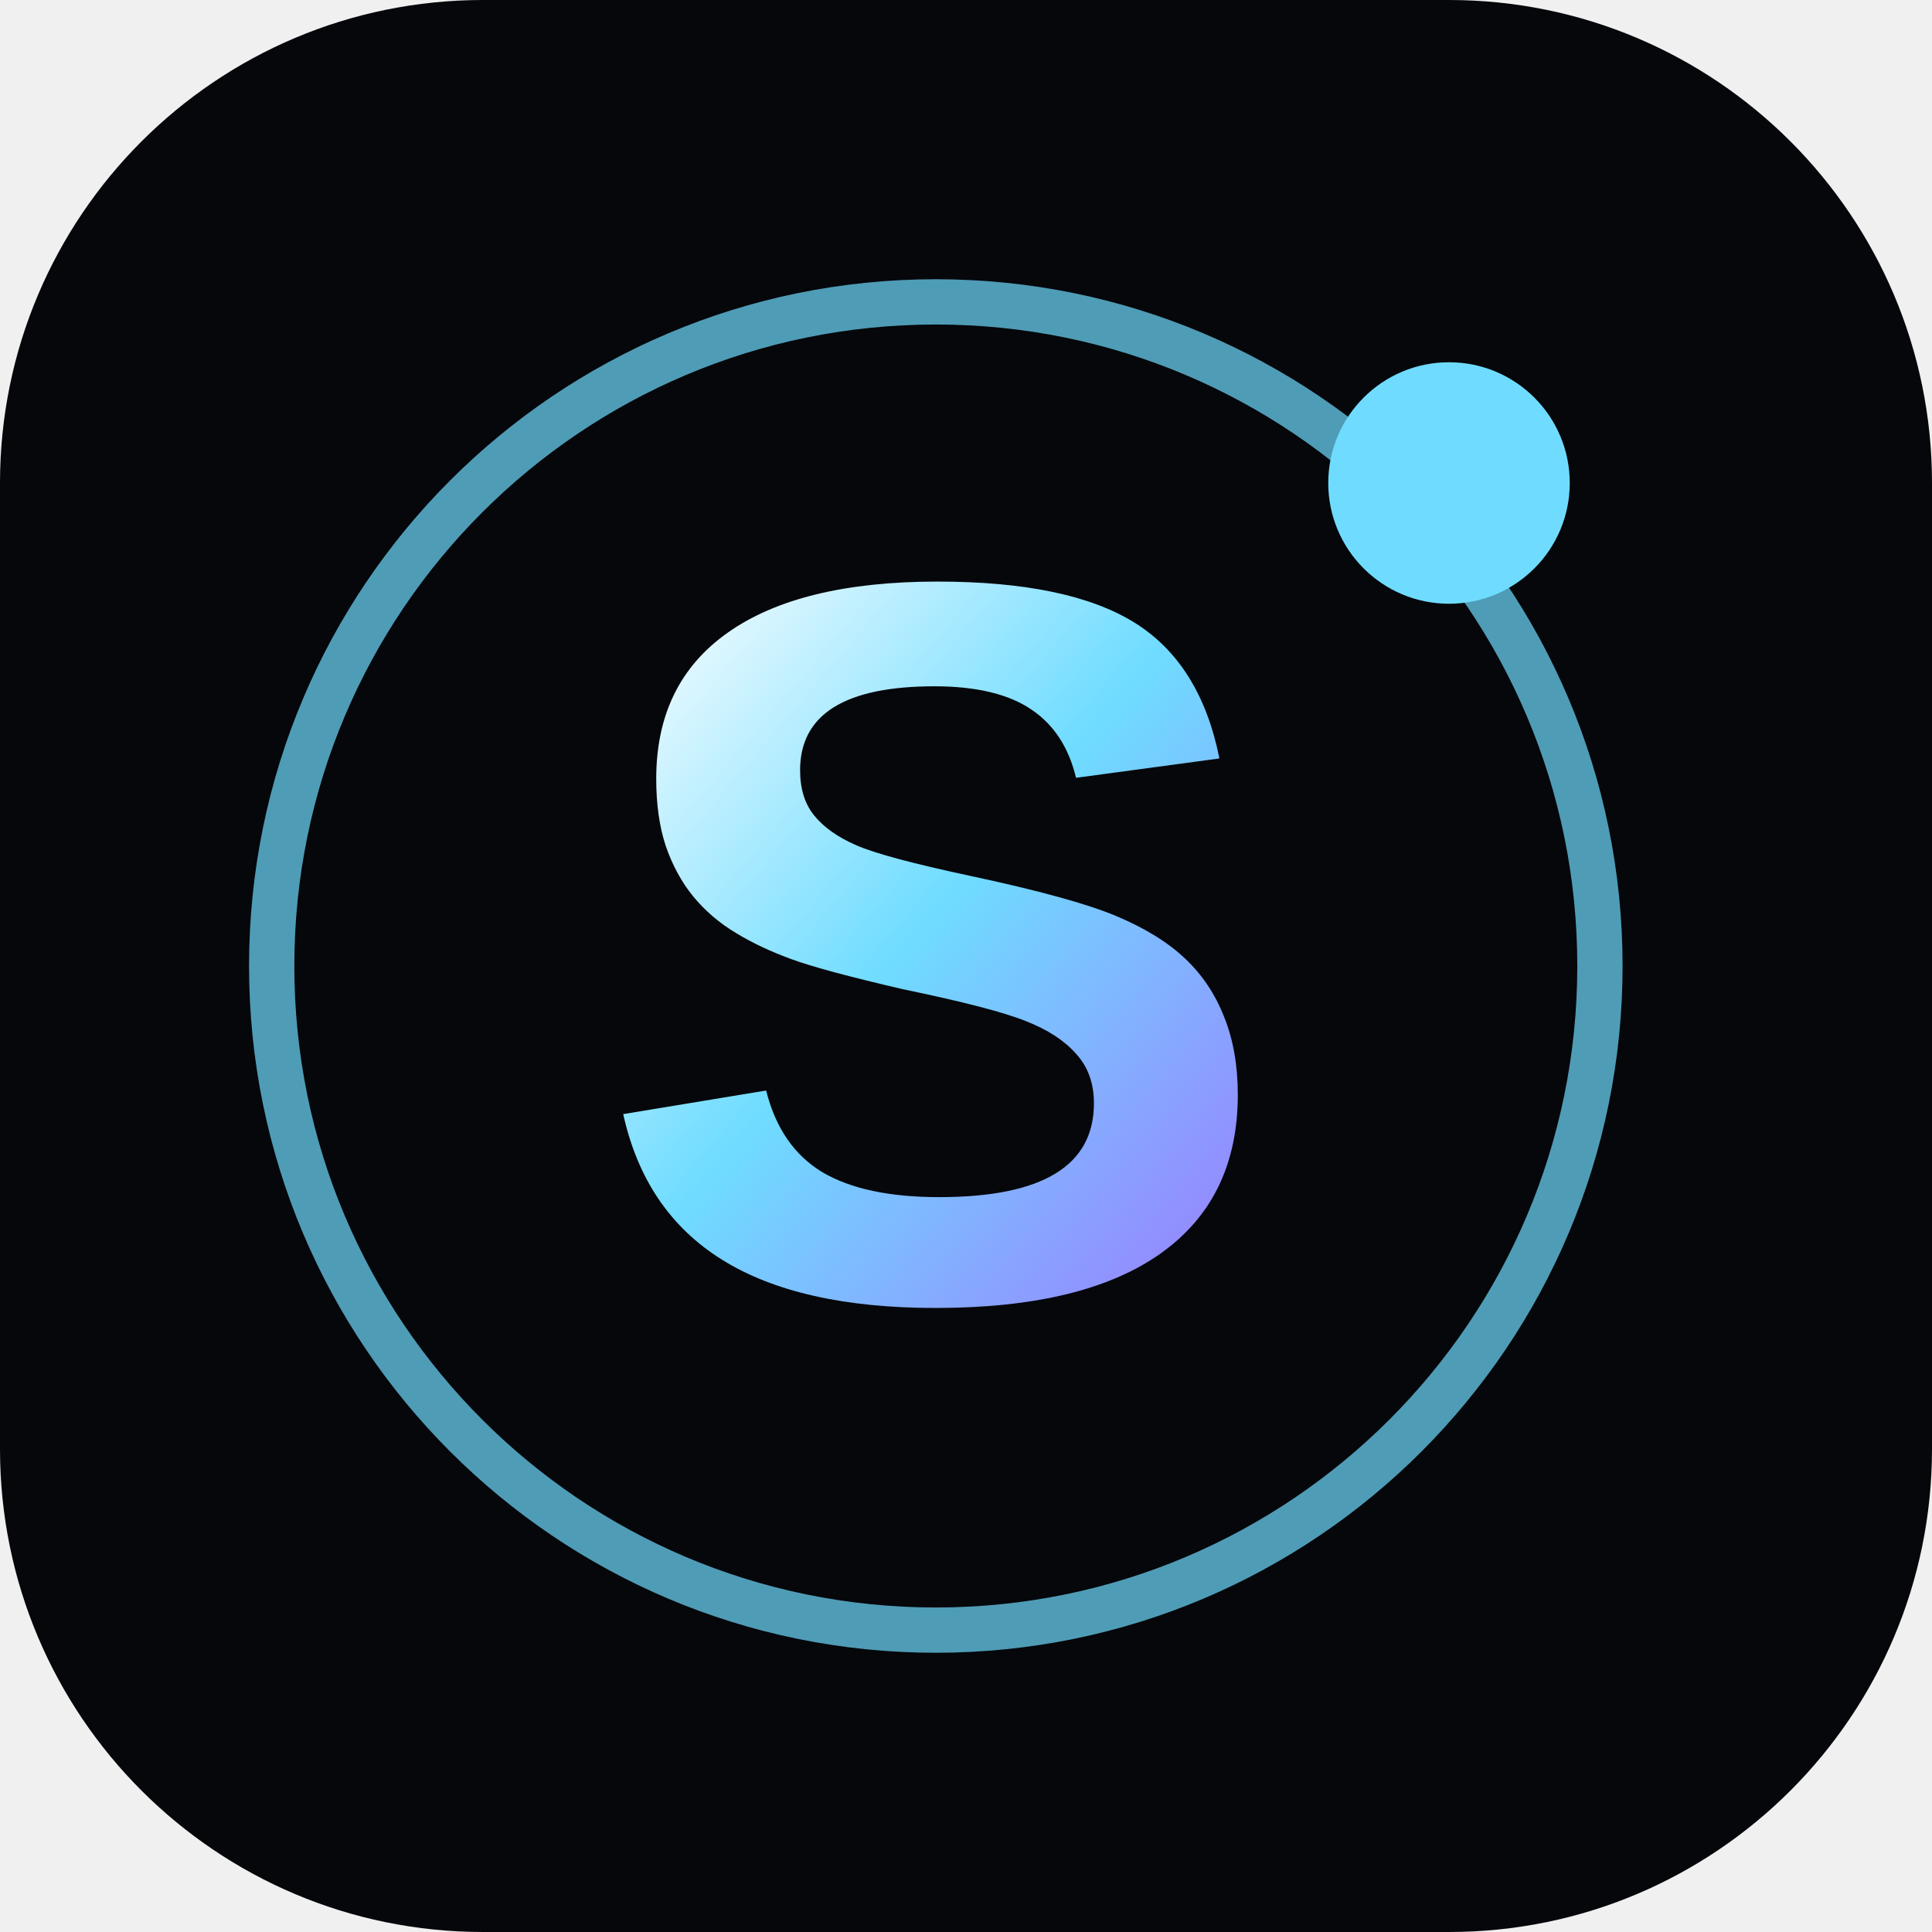
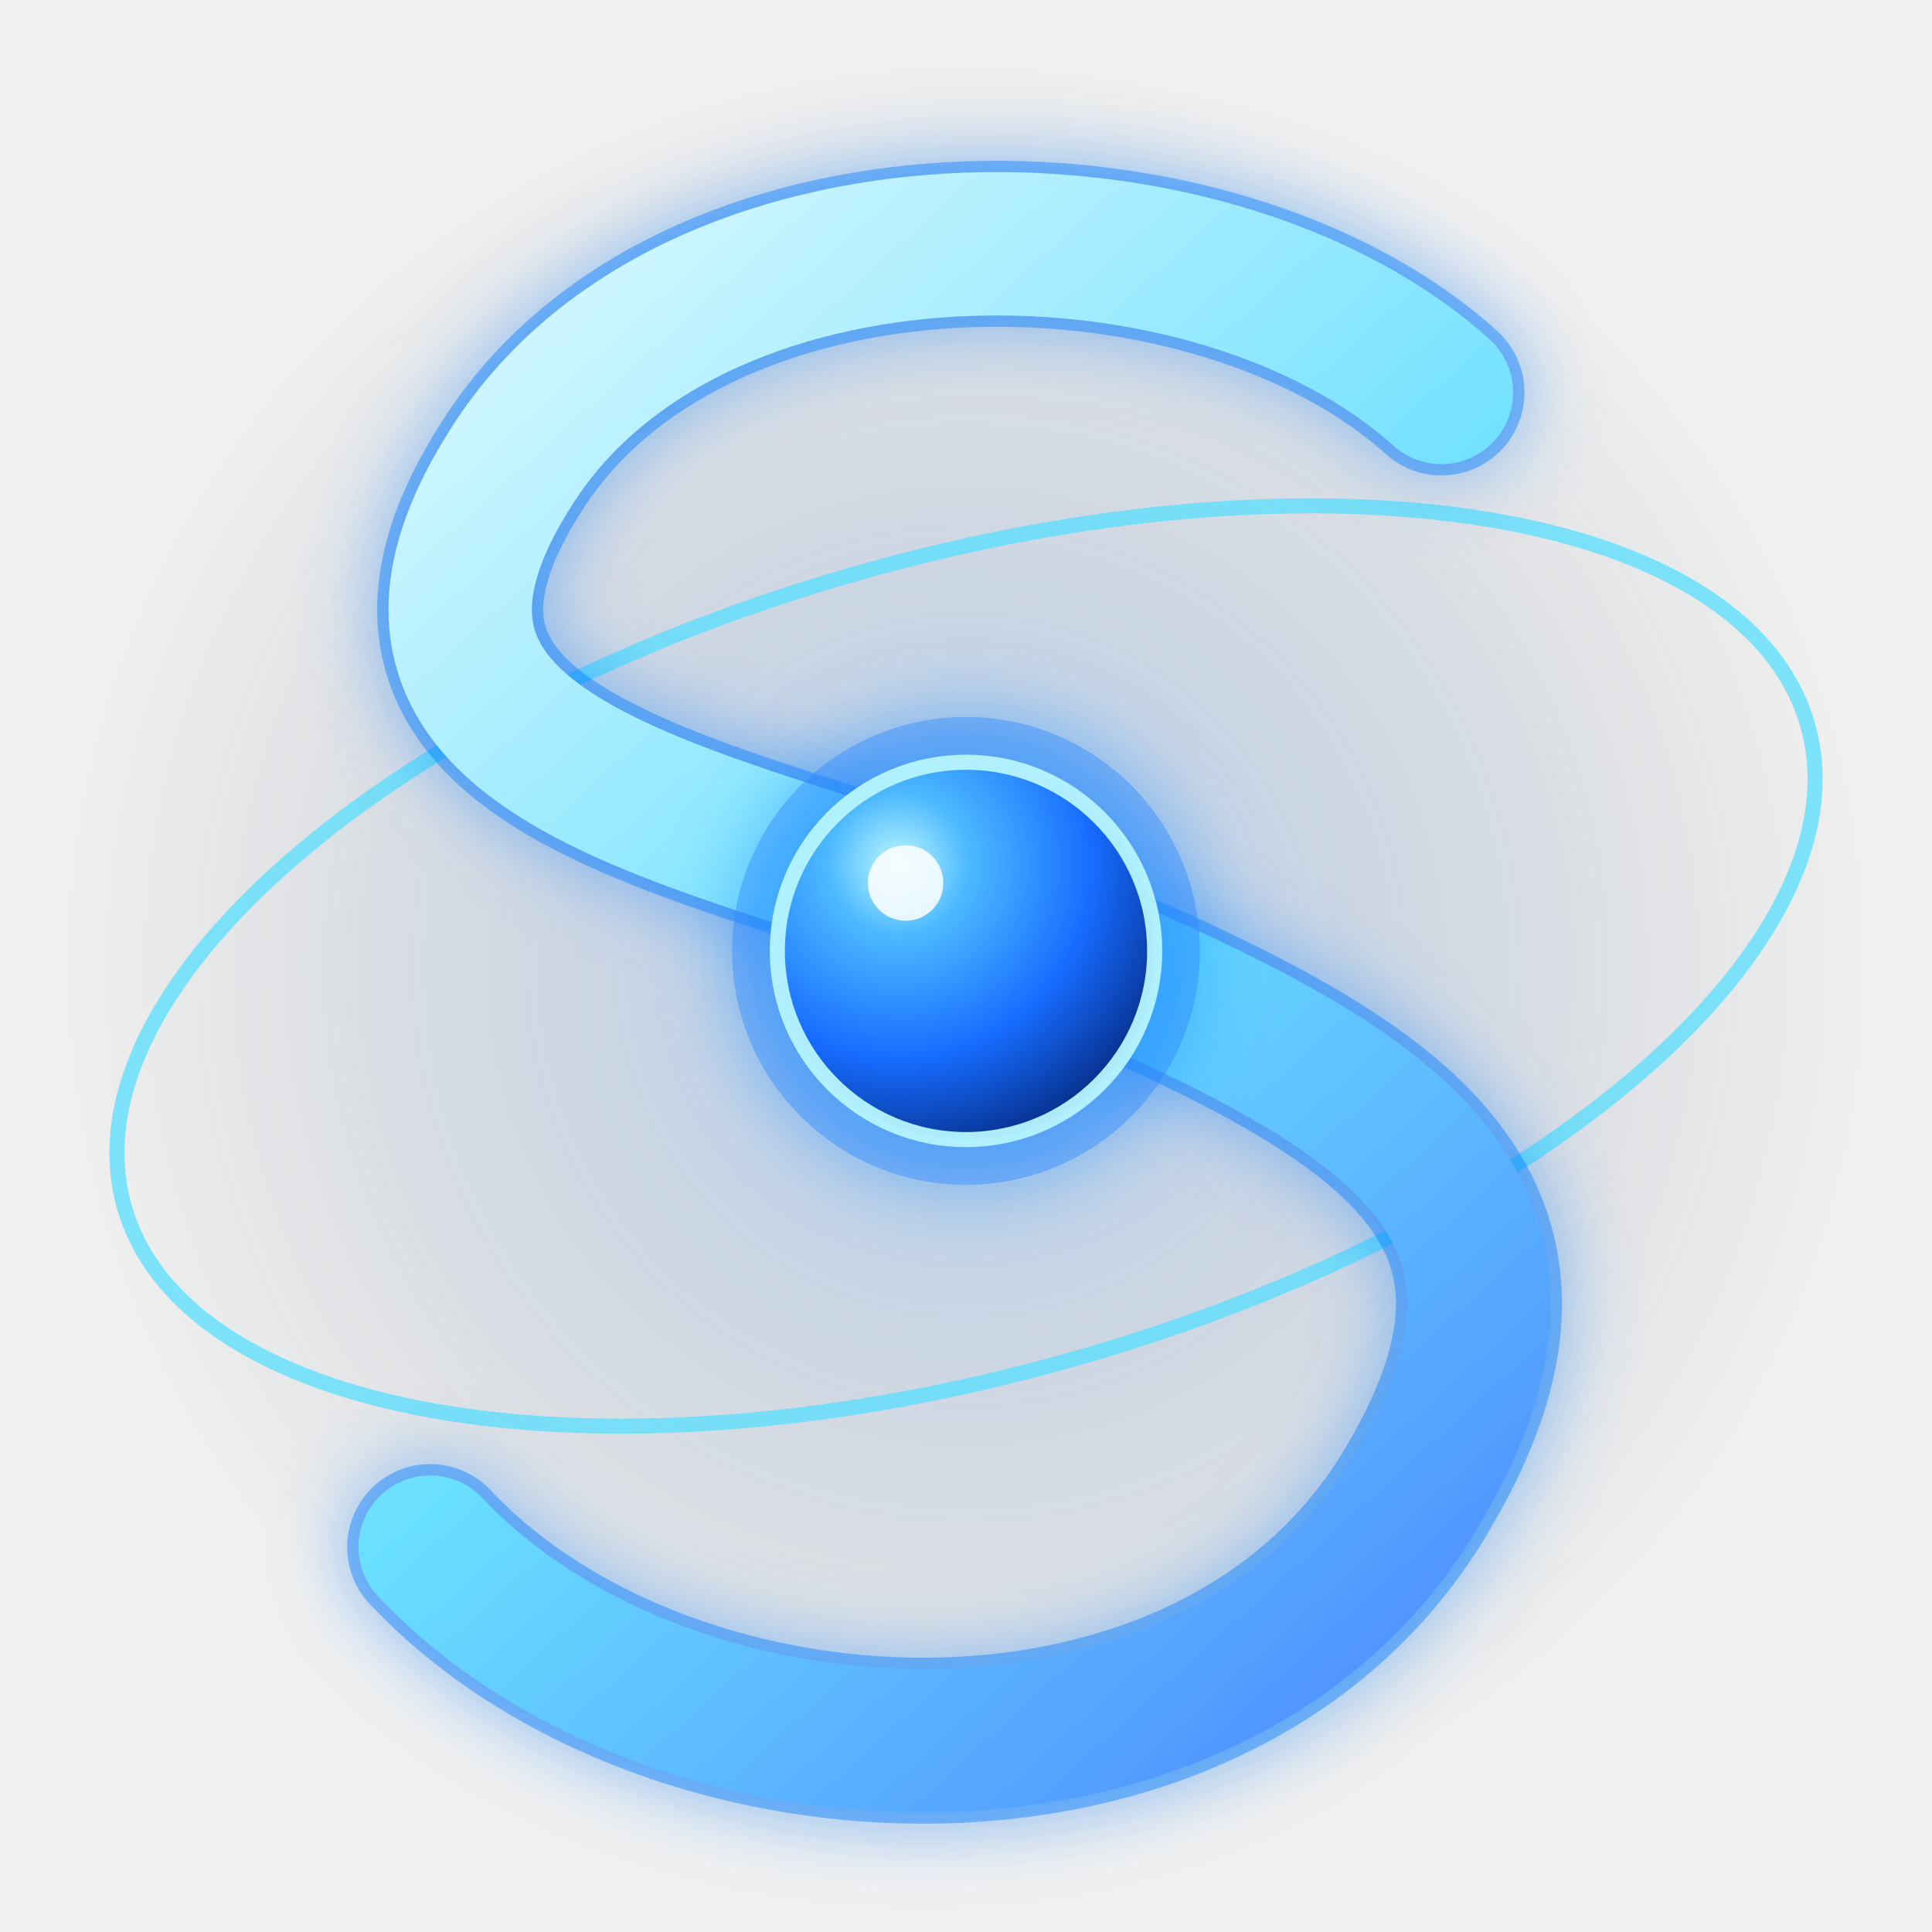
- <svg xmlns="http://www.w3.org/2000/svg" viewBox="0 0 64 64">
+ <svg xmlns="http://www.w3.org/2000/svg" viewBox="0 0 256 256" role="img" aria-labelledby="title desc">
  <defs>
-     <linearGradient id="g" x1="0" y1="0" x2="1" y2="1">
-       <stop offset="0" stop-color="#ffffff" />
-       <stop offset=".48" stop-color="#6fdcff" />
-       <stop offset="1" stop-color="#9a7cff" />
+     <radialGradient id="halo">
+       <stop offset="0" stop-color="#167bff" stop-opacity=".28" />
+       <stop offset="1" stop-color="#061326" stop-opacity="0" />
+     </radialGradient>
+     <linearGradient id="sStroke" x1="40" y1="30" x2="218" y2="226" gradientUnits="userSpaceOnUse">
+       <stop stop-color="#eafcff" />
+       <stop offset=".52" stop-color="#69dfff" />
+       <stop offset="1" stop-color="#4a80ff" />
    </linearGradient>
+     <radialGradient id="sphere" cx="32%" cy="27%" r="78%">
+       <stop offset="0" stop-color="#bdf7ff" />
+       <stop offset=".24" stop-color="#4cb9ff" />
+       <stop offset=".66" stop-color="#176cff" />
+       <stop offset="1" stop-color="#07318f" />
+     </radialGradient>
+     <filter id="glow" x="-50%" y="-50%" width="200%" height="200%">
+       <feGaussianBlur stdDeviation="5" result="blur" />
+       <feMerge>
+         <feMergeNode in="blur" />
+         <feMergeNode in="SourceGraphic" />
+       </feMerge>
+     </filter>
  </defs>
-   <rect width="64" height="64" rx="16" fill="#05070b" />
-   <circle cx="31" cy="32" r="22" fill="none" stroke="#6fdcff" stroke-opacity=".7" stroke-width="1.5" />
-   <text x="31" y="43" font-family="Arial,sans-serif" font-size="34" font-weight="800" text-anchor="middle" fill="url(#g)">S</text>
-   <circle cx="48" cy="16" r="4" fill="#6fdcff" />
+   <circle cx="128" cy="128" r="120" fill="url(#halo)" />
+   <ellipse cx="128" cy="128" rx="116" ry="54" transform="rotate(-16 128 128)" fill="none" stroke="#52dfff" stroke-opacity=".72" stroke-width="2" />
+   <path d="M191 52C161 25 94 24 69 60C39 104 100 108 139 125C181 143 211 158 188 197C162 242 89 239 57 205" fill="none" stroke="#087dff" stroke-opacity=".42" stroke-width="22" stroke-linecap="round" stroke-linejoin="round" filter="url(#glow)" />
+   <path d="M191 52C161 25 94 24 69 60C39 104 100 108 139 125C181 143 211 158 188 197C162 242 89 239 57 205" fill="none" stroke="url(#sStroke)" stroke-width="19" stroke-linecap="round" stroke-linejoin="round" />
+   <circle cx="128" cy="126" r="31" fill="#1689ff" fill-opacity=".42" filter="url(#glow)" />
+   <circle cx="128" cy="126" r="25" fill="url(#sphere)" stroke="#b6f5ff" stroke-opacity=".95" stroke-width="2" />
+   <circle cx="120" cy="117" r="5" fill="#fff" fill-opacity=".85" />
</svg>
